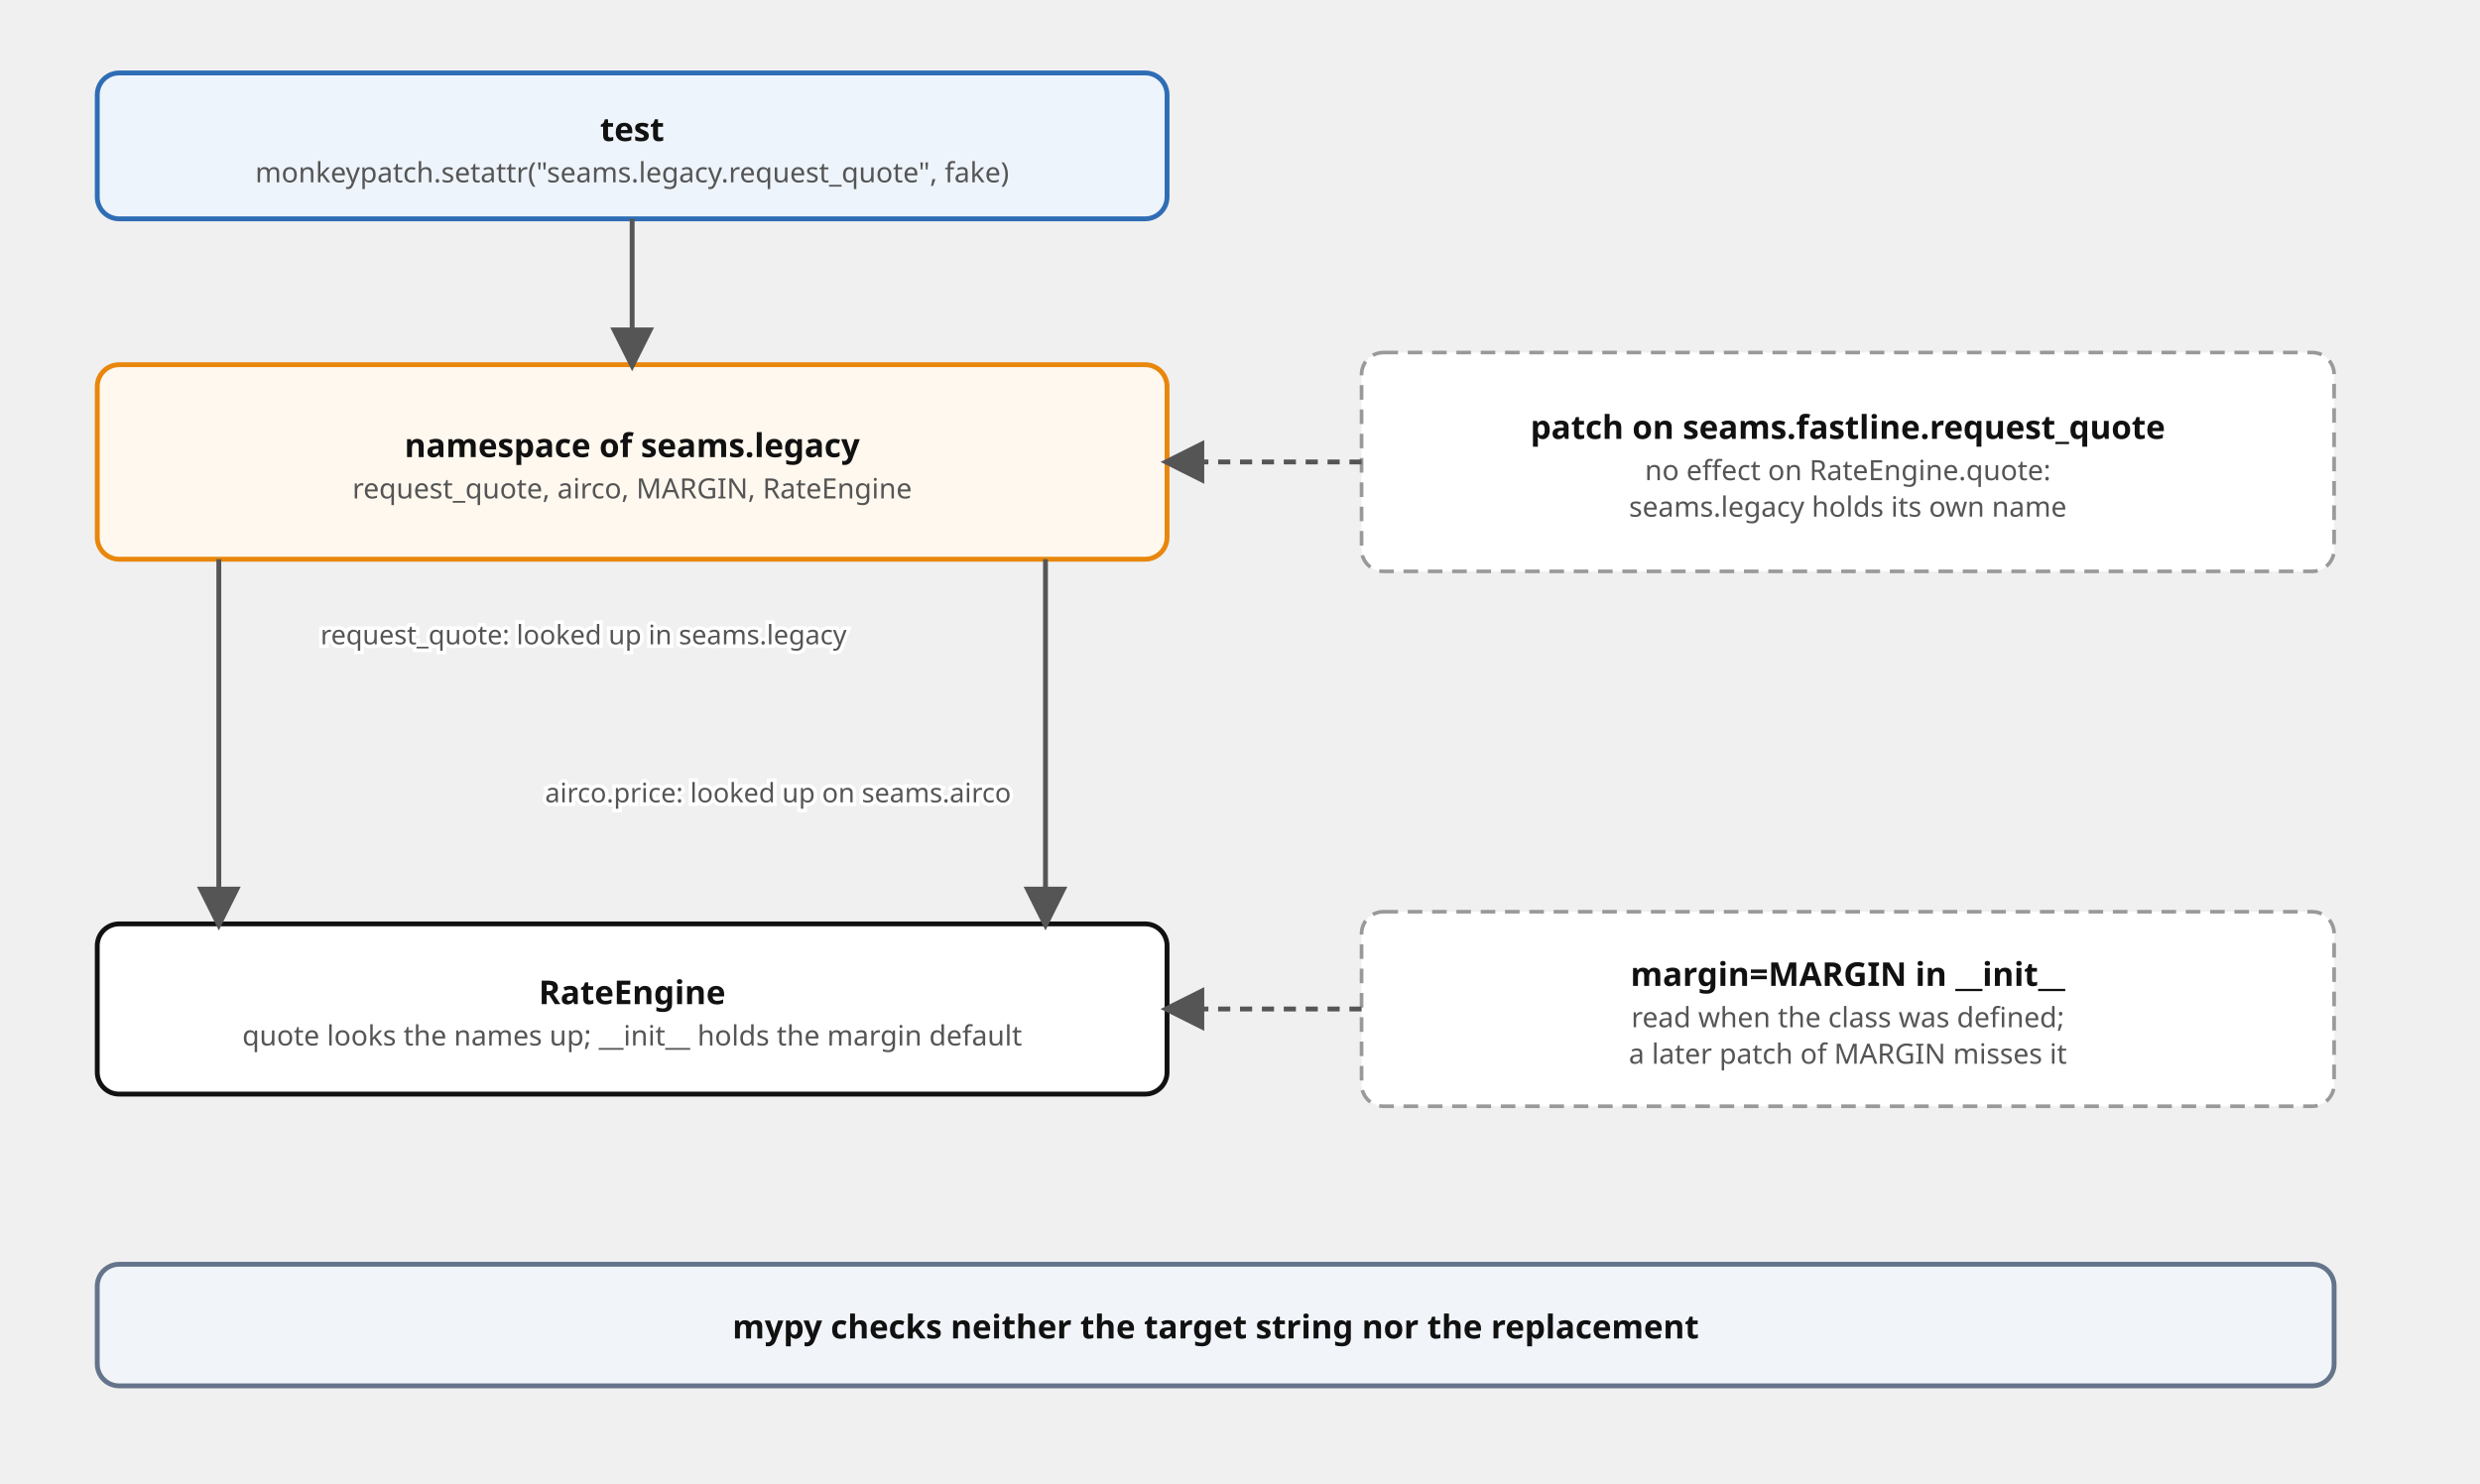
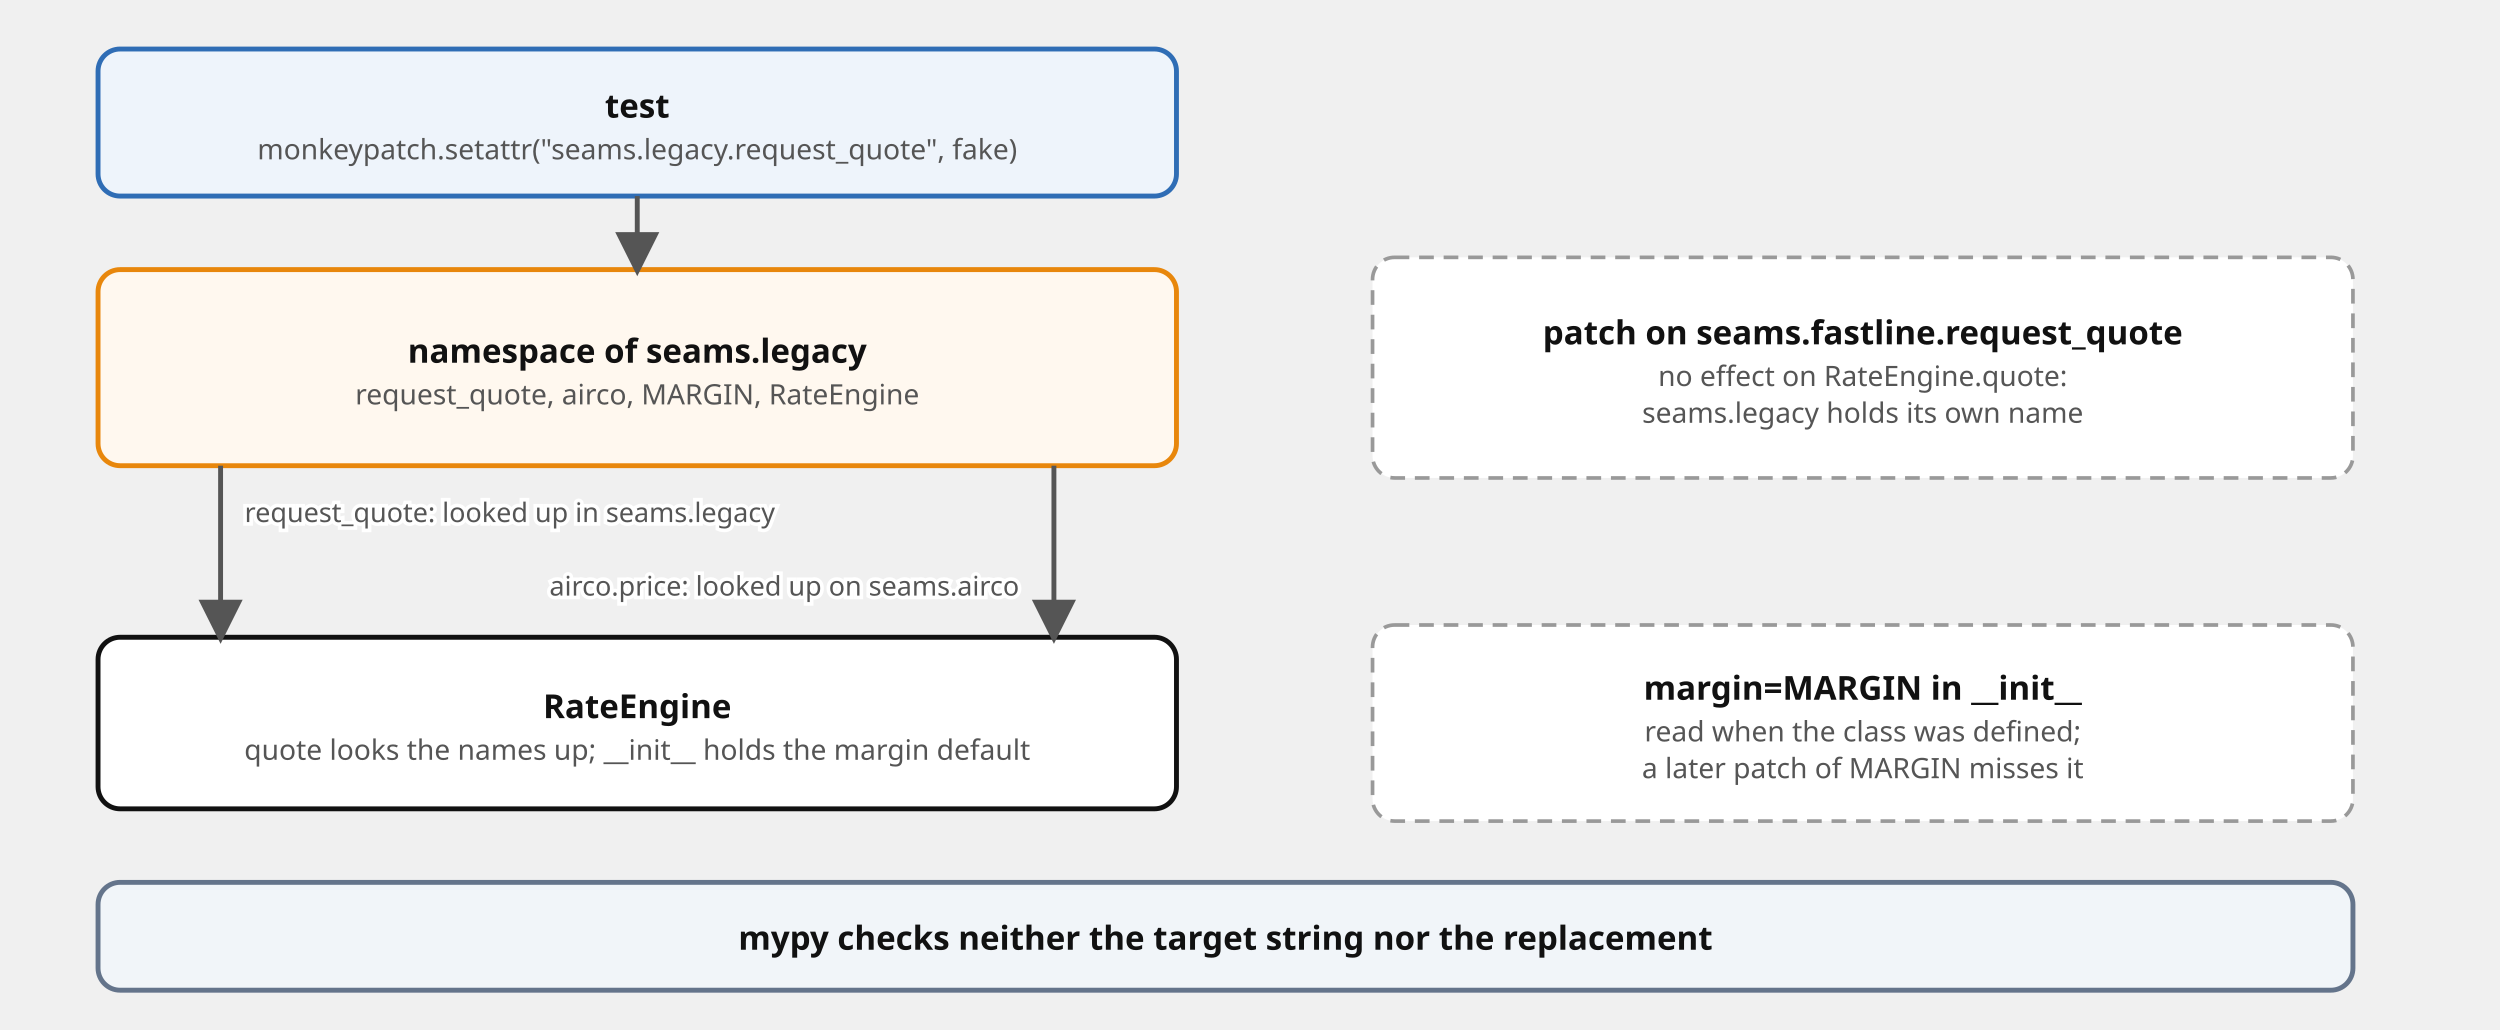
- <svg xmlns="http://www.w3.org/2000/svg" viewBox="0 0 1020 610" font-family="'Red Hat Text', system-ui, sans-serif" role="img">
+ <svg xmlns="http://www.w3.org/2000/svg" viewBox="0 0 1020 420" font-family="'Red Hat Text', system-ui, sans-serif" role="img">
  <defs>
    <marker id="a" viewBox="0 0 10 10" refX="8.5" refY="5" markerWidth="9" markerHeight="9" orient="auto-start-reverse">
      <path d="M0,0 L10,5 L0,10 z" fill="#555" />
    </marker>
    <marker id="am" viewBox="0 0 10 10" refX="8.5" refY="5" markerWidth="9" markerHeight="9" orient="auto-start-reverse">
      <path d="M0,0 L10,5 L0,10 z" fill="#b8650a" />
    </marker>
  </defs>
-   <rect x="40" y="30" width="440" height="60" rx="9" fill="#eef4fb" stroke="#2f6db5" stroke-width="2" />
-   <text x="260.0" y="58.0" font-size="13.5" font-weight="700" fill="#111111" text-anchor="middle">test</text>
-   <text x="260.0" y="75.0" font-size="11.5" fill="#555555" text-anchor="middle">monkeypatch.setattr("seams.legacy.request_quote", fake)</text>
-   <rect x="40" y="150" width="440" height="80" rx="9" fill="#fff8ef" stroke="#e8870c" stroke-width="2" />
-   <text x="260.0" y="188.0" font-size="13.5" font-weight="700" fill="#111111" text-anchor="middle">namespace of seams.legacy</text>
-   <text x="260.0" y="205.0" font-size="11.5" fill="#555555" text-anchor="middle">request_quote, airco, MARGIN, RateEngine</text>
-   <rect x="40" y="380" width="440" height="70" rx="9" fill="#ffffff" stroke="#111111" stroke-width="2" />
-   <text x="260.0" y="413.0" font-size="13.5" font-weight="700" fill="#111111" text-anchor="middle">RateEngine</text>
-   <text x="260.0" y="430.0" font-size="11.5" fill="#555555" text-anchor="middle">quote looks the names up; __init__ holds the margin default</text>
-   <rect x="560" y="145" width="400" height="90" rx="9" fill="#ffffff" stroke="#999999" stroke-width="1.5" stroke-dasharray="6 4" />
-   <text x="760.0" y="180.5" font-size="13.5" font-weight="700" fill="#111111" text-anchor="middle">patch on seams.fastline.request_quote</text>
-   <text x="760.0" y="197.5" font-size="11.5" fill="#555555" text-anchor="middle">no effect on RateEngine.quote:</text>
-   <text x="760.0" y="212.5" font-size="11.5" fill="#555555" text-anchor="middle">seams.legacy holds its own name</text>
-   <rect x="560" y="375" width="400" height="80" rx="9" fill="#ffffff" stroke="#999999" stroke-width="1.5" stroke-dasharray="6 4" />
-   <text x="760.0" y="405.5" font-size="13.5" font-weight="700" fill="#111111" text-anchor="middle">margin=MARGIN in __init__</text>
-   <text x="760.0" y="422.5" font-size="11.5" fill="#555555" text-anchor="middle">read when the class was defined;</text>
-   <text x="760.0" y="437.5" font-size="11.5" fill="#555555" text-anchor="middle">a later patch of MARGIN misses it</text>
-   <rect x="40" y="520" width="920" height="50" rx="9" fill="#f1f5f9" stroke="#64748b" stroke-width="2" />
-   <text x="500.0" y="550.5" font-size="13.5" font-weight="700" fill="#111111" text-anchor="middle">mypy checks neither the target string nor the replacement</text>
-   <path d="M260,90 L260,150" fill="none" stroke="#555" stroke-width="2" marker-end="url(#a)" />
-   <path d="M90,230 L90,380" fill="none" stroke="#555" stroke-width="2" marker-end="url(#a)" />
-   <text x="240.0" y="265.0" font-size="11" fill="#ffffff" stroke="#ffffff" stroke-width="3" paint-order="stroke" text-anchor="middle">request_quote: looked up in seams.legacy</text>
-   <text x="240.0" y="265.0" font-size="11" fill="#555" text-anchor="middle">request_quote: looked up in seams.legacy</text>
-   <path d="M430,230 L430,380" fill="none" stroke="#555" stroke-width="2" marker-end="url(#a)" />
-   <text x="320.0" y="330.0" font-size="11" fill="#ffffff" stroke="#ffffff" stroke-width="3" paint-order="stroke" text-anchor="middle">airco.price: looked up on seams.airco</text>
-   <text x="320.0" y="330.0" font-size="11" fill="#555" text-anchor="middle">airco.price: looked up on seams.airco</text>
-   <path d="M560,190 L480,190" fill="none" stroke="#555" stroke-width="2" stroke-dasharray="5 4" marker-end="url(#a)" />
-   <path d="M560,415 L480,415" fill="none" stroke="#555" stroke-width="2" stroke-dasharray="5 4" marker-end="url(#a)" />
+   <rect x="40" y="20" width="440" height="60" rx="9" fill="#eef4fb" stroke="#2f6db5" stroke-width="2" />
+   <text x="260.0" y="48.0" font-size="13.5" font-weight="700" fill="#111111" text-anchor="middle">test</text>
+   <text x="260.0" y="65.0" font-size="11.5" fill="#555555" text-anchor="middle">monkeypatch.setattr("seams.legacy.request_quote", fake)</text>
+   <rect x="40" y="110" width="440" height="80" rx="9" fill="#fff8ef" stroke="#e8870c" stroke-width="2" />
+   <text x="260.0" y="148.0" font-size="13.5" font-weight="700" fill="#111111" text-anchor="middle">namespace of seams.legacy</text>
+   <text x="260.0" y="165.0" font-size="11.5" fill="#555555" text-anchor="middle">request_quote, airco, MARGIN, RateEngine</text>
+   <rect x="40" y="260" width="440" height="70" rx="9" fill="#ffffff" stroke="#111111" stroke-width="2" />
+   <text x="260.0" y="293.0" font-size="13.5" font-weight="700" fill="#111111" text-anchor="middle">RateEngine</text>
+   <text x="260.0" y="310.0" font-size="11.5" fill="#555555" text-anchor="middle">quote looks the names up; __init__ holds the margin default</text>
+   <rect x="560" y="105" width="400" height="90" rx="9" fill="#ffffff" stroke="#999999" stroke-width="1.5" stroke-dasharray="6 4" />
+   <text x="760.0" y="140.5" font-size="13.5" font-weight="700" fill="#111111" text-anchor="middle">patch on seams.fastline.request_quote</text>
+   <text x="760.0" y="157.5" font-size="11.5" fill="#555555" text-anchor="middle">no effect on RateEngine.quote:</text>
+   <text x="760.0" y="172.5" font-size="11.5" fill="#555555" text-anchor="middle">seams.legacy holds its own name</text>
+   <rect x="560" y="255" width="400" height="80" rx="9" fill="#ffffff" stroke="#999999" stroke-width="1.5" stroke-dasharray="6 4" />
+   <text x="760.0" y="285.5" font-size="13.5" font-weight="700" fill="#111111" text-anchor="middle">margin=MARGIN in __init__</text>
+   <text x="760.0" y="302.5" font-size="11.5" fill="#555555" text-anchor="middle">read when the class was defined;</text>
+   <text x="760.0" y="317.5" font-size="11.5" fill="#555555" text-anchor="middle">a later patch of MARGIN misses it</text>
+   <rect x="40" y="360" width="920" height="44" rx="9" fill="#f1f5f9" stroke="#64748b" stroke-width="2" />
+   <text x="500.0" y="387.5" font-size="13.5" font-weight="700" fill="#111111" text-anchor="middle">mypy checks neither the target string nor the replacement</text>
+   <path d="M260,80 L260,110" fill="none" stroke="#555" stroke-width="2" marker-end="url(#a)" />
+   <path d="M90,190 L90,260" fill="none" stroke="#555" stroke-width="2" marker-end="url(#a)" />
+   <text x="208.0" y="213.0" font-size="11" fill="#ffffff" stroke="#ffffff" stroke-width="3" paint-order="stroke" text-anchor="middle">request_quote: looked up in seams.legacy</text>
+   <text x="208.0" y="213.0" font-size="11" fill="#555" text-anchor="middle">request_quote: looked up in seams.legacy</text>
+   <path d="M430,190 L430,260" fill="none" stroke="#555" stroke-width="2" marker-end="url(#a)" />
+   <text x="320.0" y="243.0" font-size="11" fill="#ffffff" stroke="#ffffff" stroke-width="3" paint-order="stroke" text-anchor="middle">airco.price: looked up on seams.airco</text>
+   <text x="320.0" y="243.0" font-size="11" fill="#555" text-anchor="middle">airco.price: looked up on seams.airco</text>
</svg>
